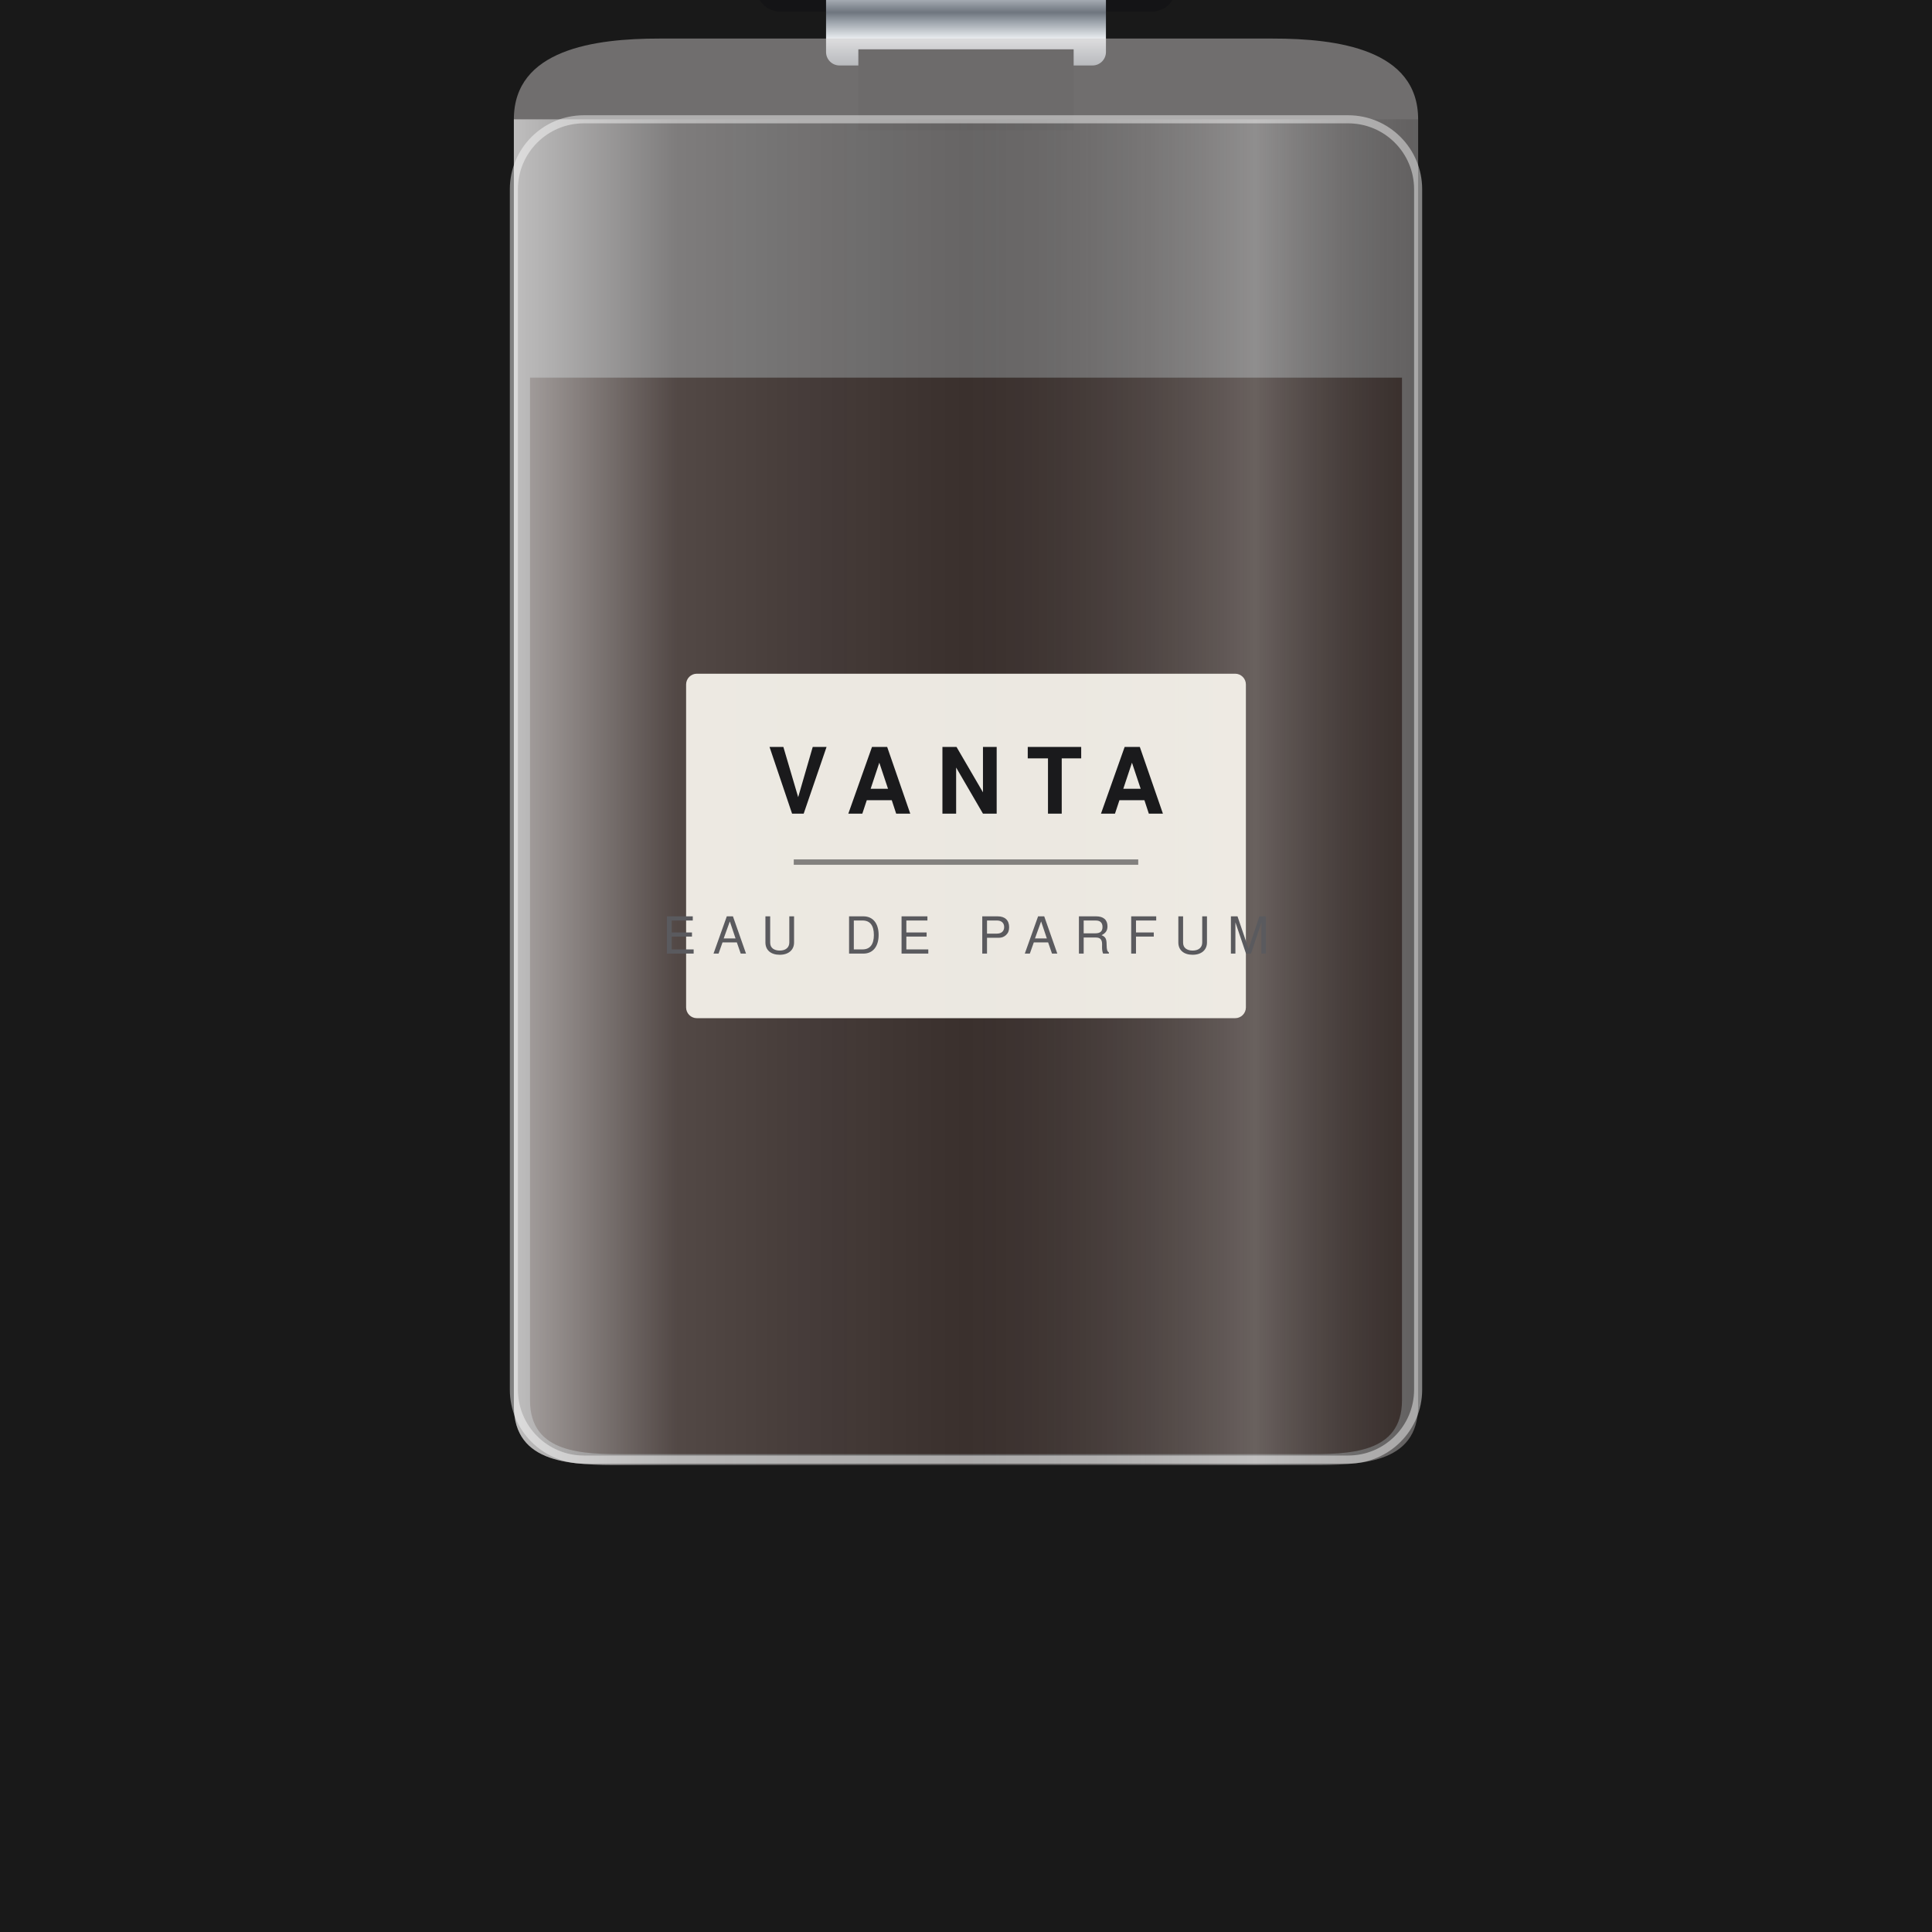
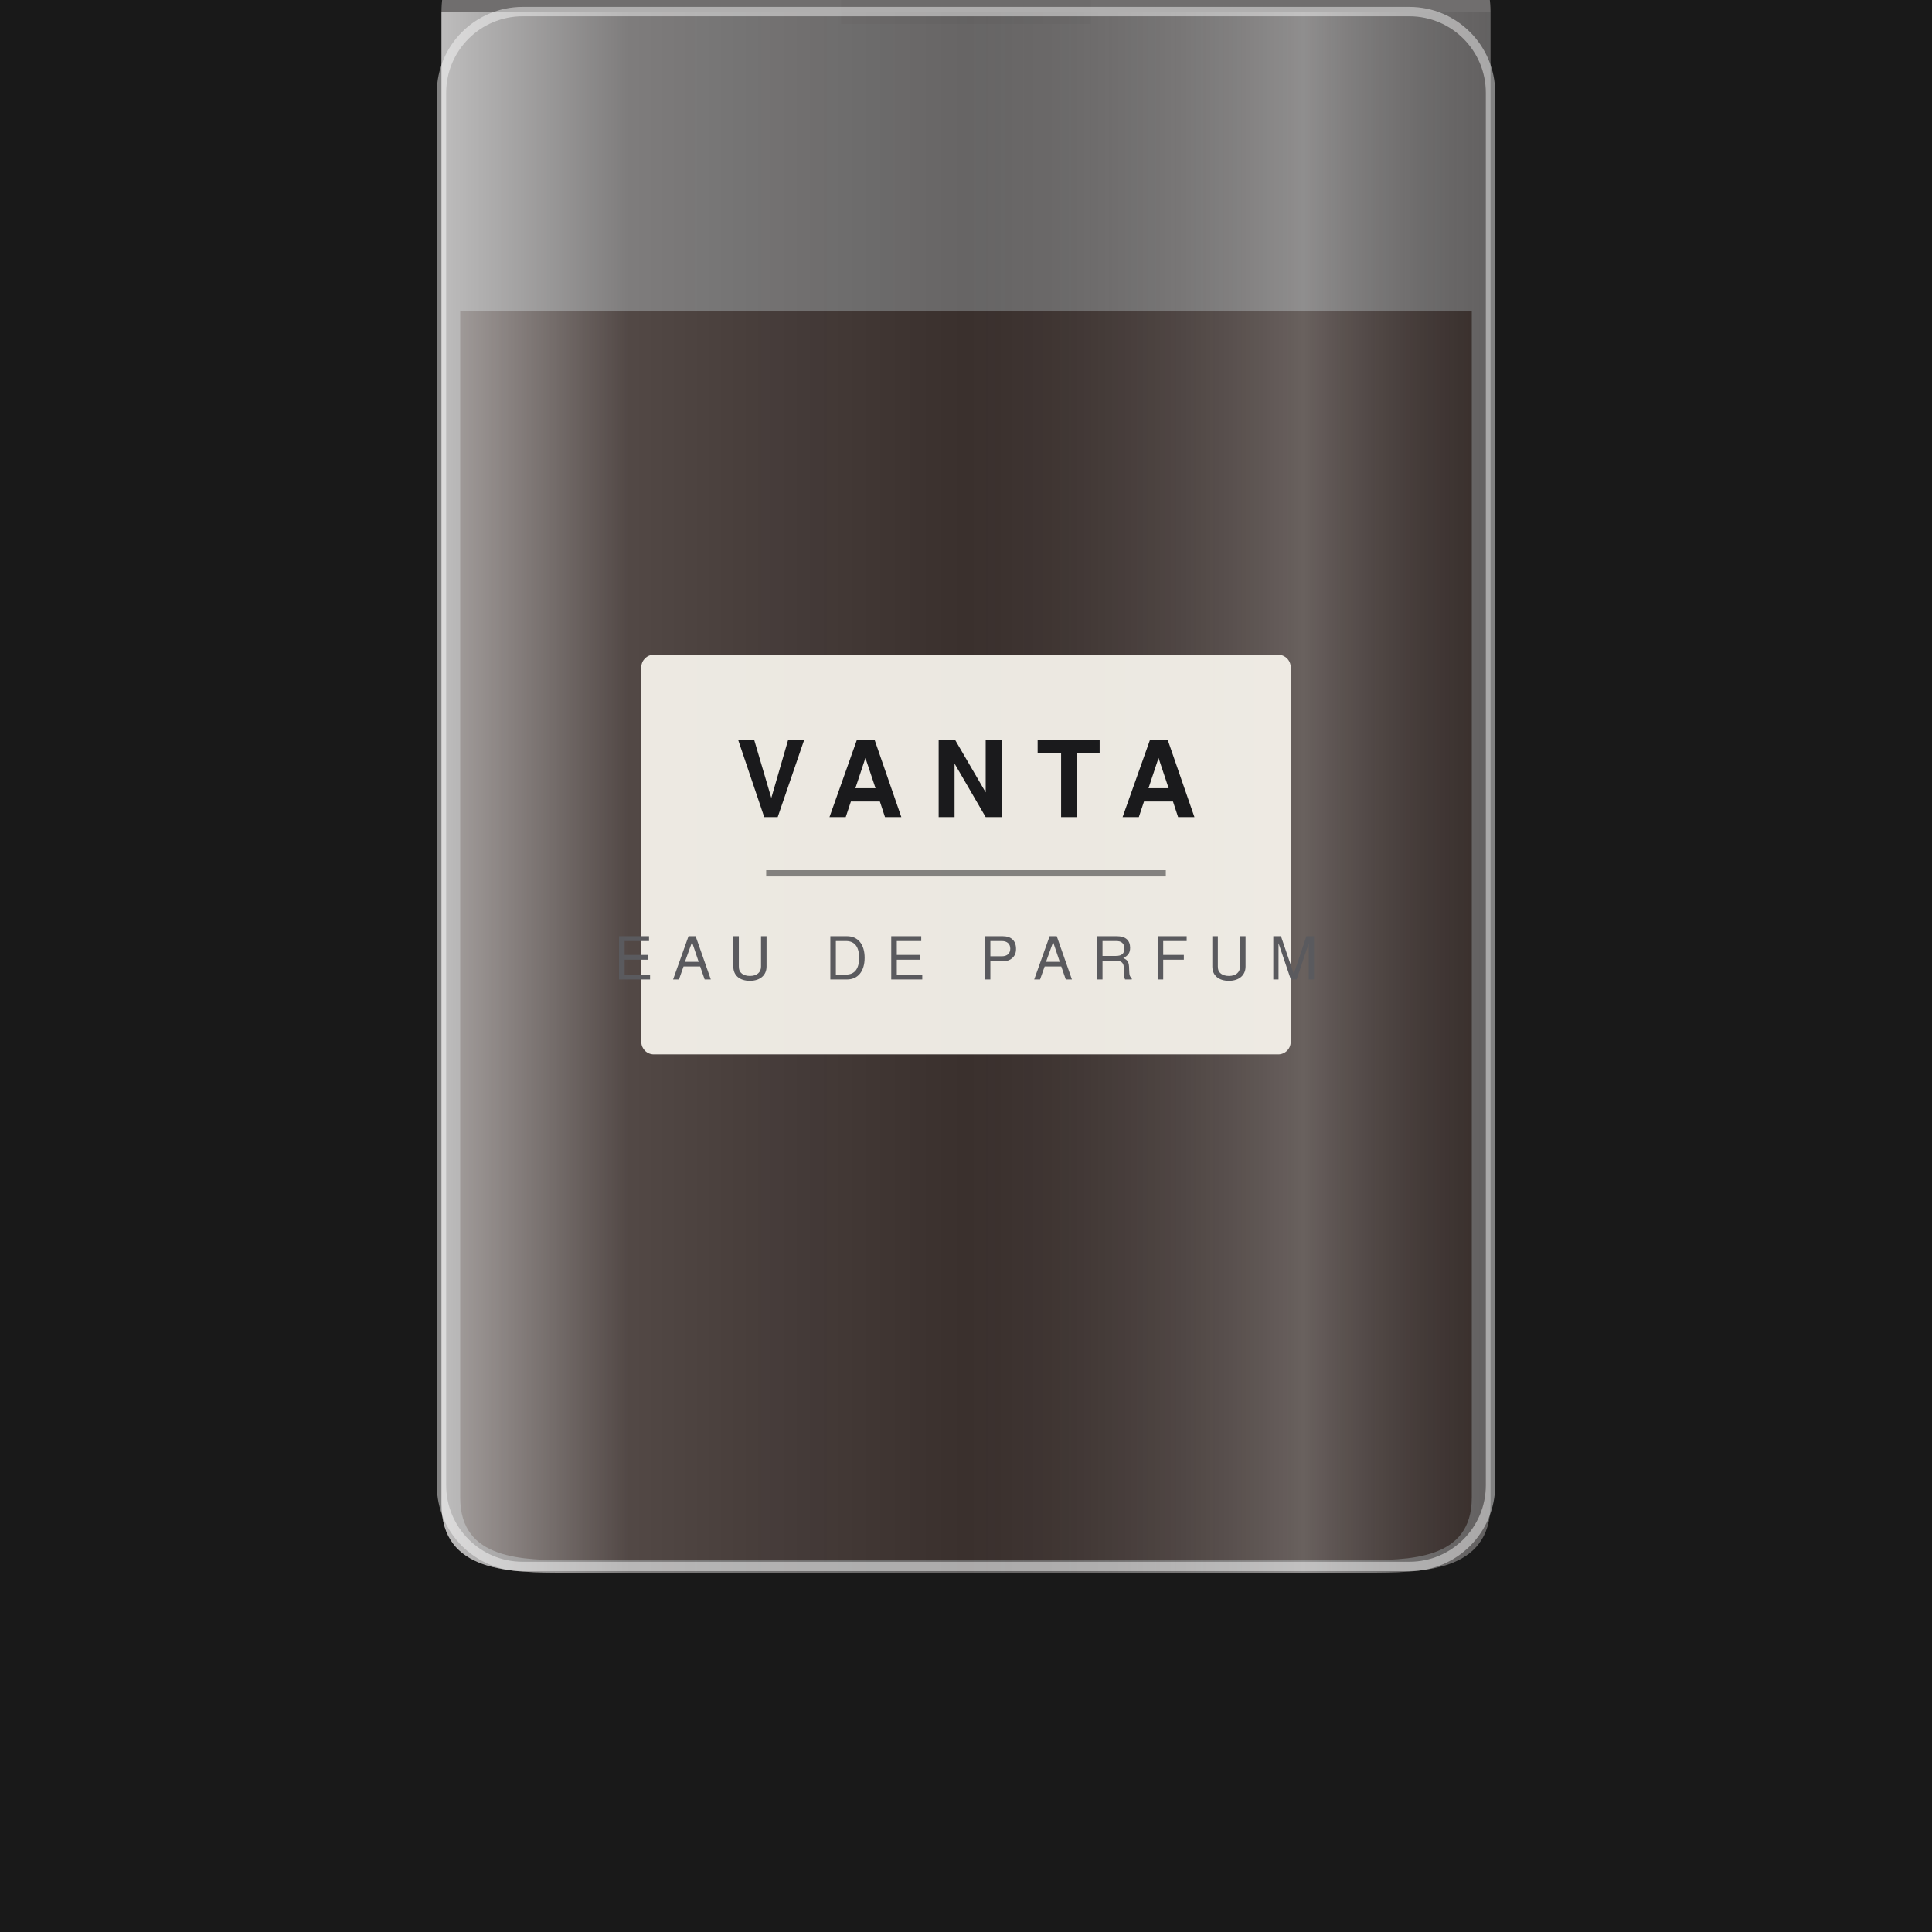
<svg xmlns="http://www.w3.org/2000/svg" viewBox="0 0 1000 1000" width="1000" height="1000" role="img" aria-label="Frasco de perfume, vista de frente">
  <defs>
-     <linearGradient id="vidro523" x1="0" y1="0" x2="1" y2="0">
+     <linearGradient id="vidro839" x1="0" y1="0" x2="1" y2="0">
      <stop offset="0" stop-color="#FFFFFF" stop-opacity=".55" />
      <stop offset="0.18" stop-color="#FFFFFF" stop-opacity=".1" />
      <stop offset="0.5" stop-color="#000000" stop-opacity=".08" />
      <stop offset="0.82" stop-color="#FFFFFF" stop-opacity=".22" />
      <stop offset="1" stop-color="#000000" stop-opacity=".12" />
    </linearGradient>
-     <linearGradient id="aco523" x1="0" y1="0" x2="0" y2="1">
+     <linearGradient id="aco839" x1="0" y1="0" x2="0" y2="1">
      <stop offset="0" stop-color="#FDFDFE" />
      <stop offset="0.2" stop-color="#C6CBD2" />
      <stop offset="0.42" stop-color="#6E757E" />
      <stop offset="0.52" stop-color="#9AA1A9" />
      <stop offset="0.72" stop-color="#EFF2F5" />
      <stop offset="1" stop-color="#A8AFB7" />
    </linearGradient>
-     <radialGradient id="chao523" cx="50%" cy="50%" r="50%">
+     <radialGradient id="chao839" cx="50%" cy="50%" r="50%">
      <stop offset="0" stop-color="#000000" stop-opacity=".16" />
      <stop offset="1" stop-color="#000000" stop-opacity="0" />
    </radialGradient>
-     <filter id="borra523" x="-30%" y="-30%" width="160%" height="160%">
+     <filter id="borra839" x="-30%" y="-30%" width="160%" height="160%">
      <feGaussianBlur stdDeviation="16" />
    </filter>
  </defs>
  <rect width="1000" height="1000" fill="#191919" />
-   <g transform="translate(500 410) scale(1.393)">
+   <g transform="translate(500 410) scale(1.616)">
    <g>
      <rect x="-78" y="-440" width="156" height="150" rx="9" fill="#141416" />
      <path d="M-66 -432 L-30 -432 L-30 -302 L-66 -302 Z" fill="#FFFFFF" opacity="0.14" />
-       <rect x="-52" y="-304" width="104" height="34" rx="5" fill="url(#aco523)" />
+       <rect x="-52" y="-304" width="104" height="34" rx="5" fill="url(#aco839)" />
      <rect x="-40" y="-276" width="80" height="30" fill="#121213" />
      <path d="M-168 -250 C-168 -276 -138 -280 -114 -280 L114 -280 C138 -280 168 -276 168 -250 L168 228 C168 250 146 250 128 250 L-128 250 C-146 250 -168 250 -168 228 Z" fill="#C7C4C3" opacity=".5" />
      <path d="M-162 -154 L162 -154 L162 226 C162 246 142 246 126 246 L-126 246 C-142 246 -162 246 -162 226 Z" fill="#3A2E2A" opacity=".9" />
-       <path d="M-168 -250 L168 -250 L168 228 C168 250 146 250 128 250 L-128 250 C-146 250 -168 250 -168 228 Z" fill="url(#vidro523)" />
+       <path d="M-168 -250 L168 -250 L168 228 C168 250 146 250 128 250 L-128 250 C-146 250 -168 250 -168 228 Z" fill="url(#vidro839)" />
      <rect x="-168" y="-250" width="336" height="498" rx="26" fill="none" stroke="rgba(255,255,255,.45)" stroke-width="3" />
      <rect x="-104" y="-44" width="208" height="128" rx="4" fill="#F6F3EC" opacity=".94" />
      <text x="0" y="8" text-anchor="middle" font-family="Helvetica,Arial,sans-serif" font-size="34" font-weight="700" letter-spacing="9" fill="#1A1A1C">VANTA</text>
      <line x1="-64" y1="26" x2="64" y2="26" stroke="#1A1A1C" stroke-width="2" opacity=".5" />
      <text x="0" y="60" text-anchor="middle" font-family="Helvetica,Arial,sans-serif" font-size="19" letter-spacing="6" fill="#5A5A5E">EAU DE PARFUM</text>
    </g>
  </g>
</svg>
